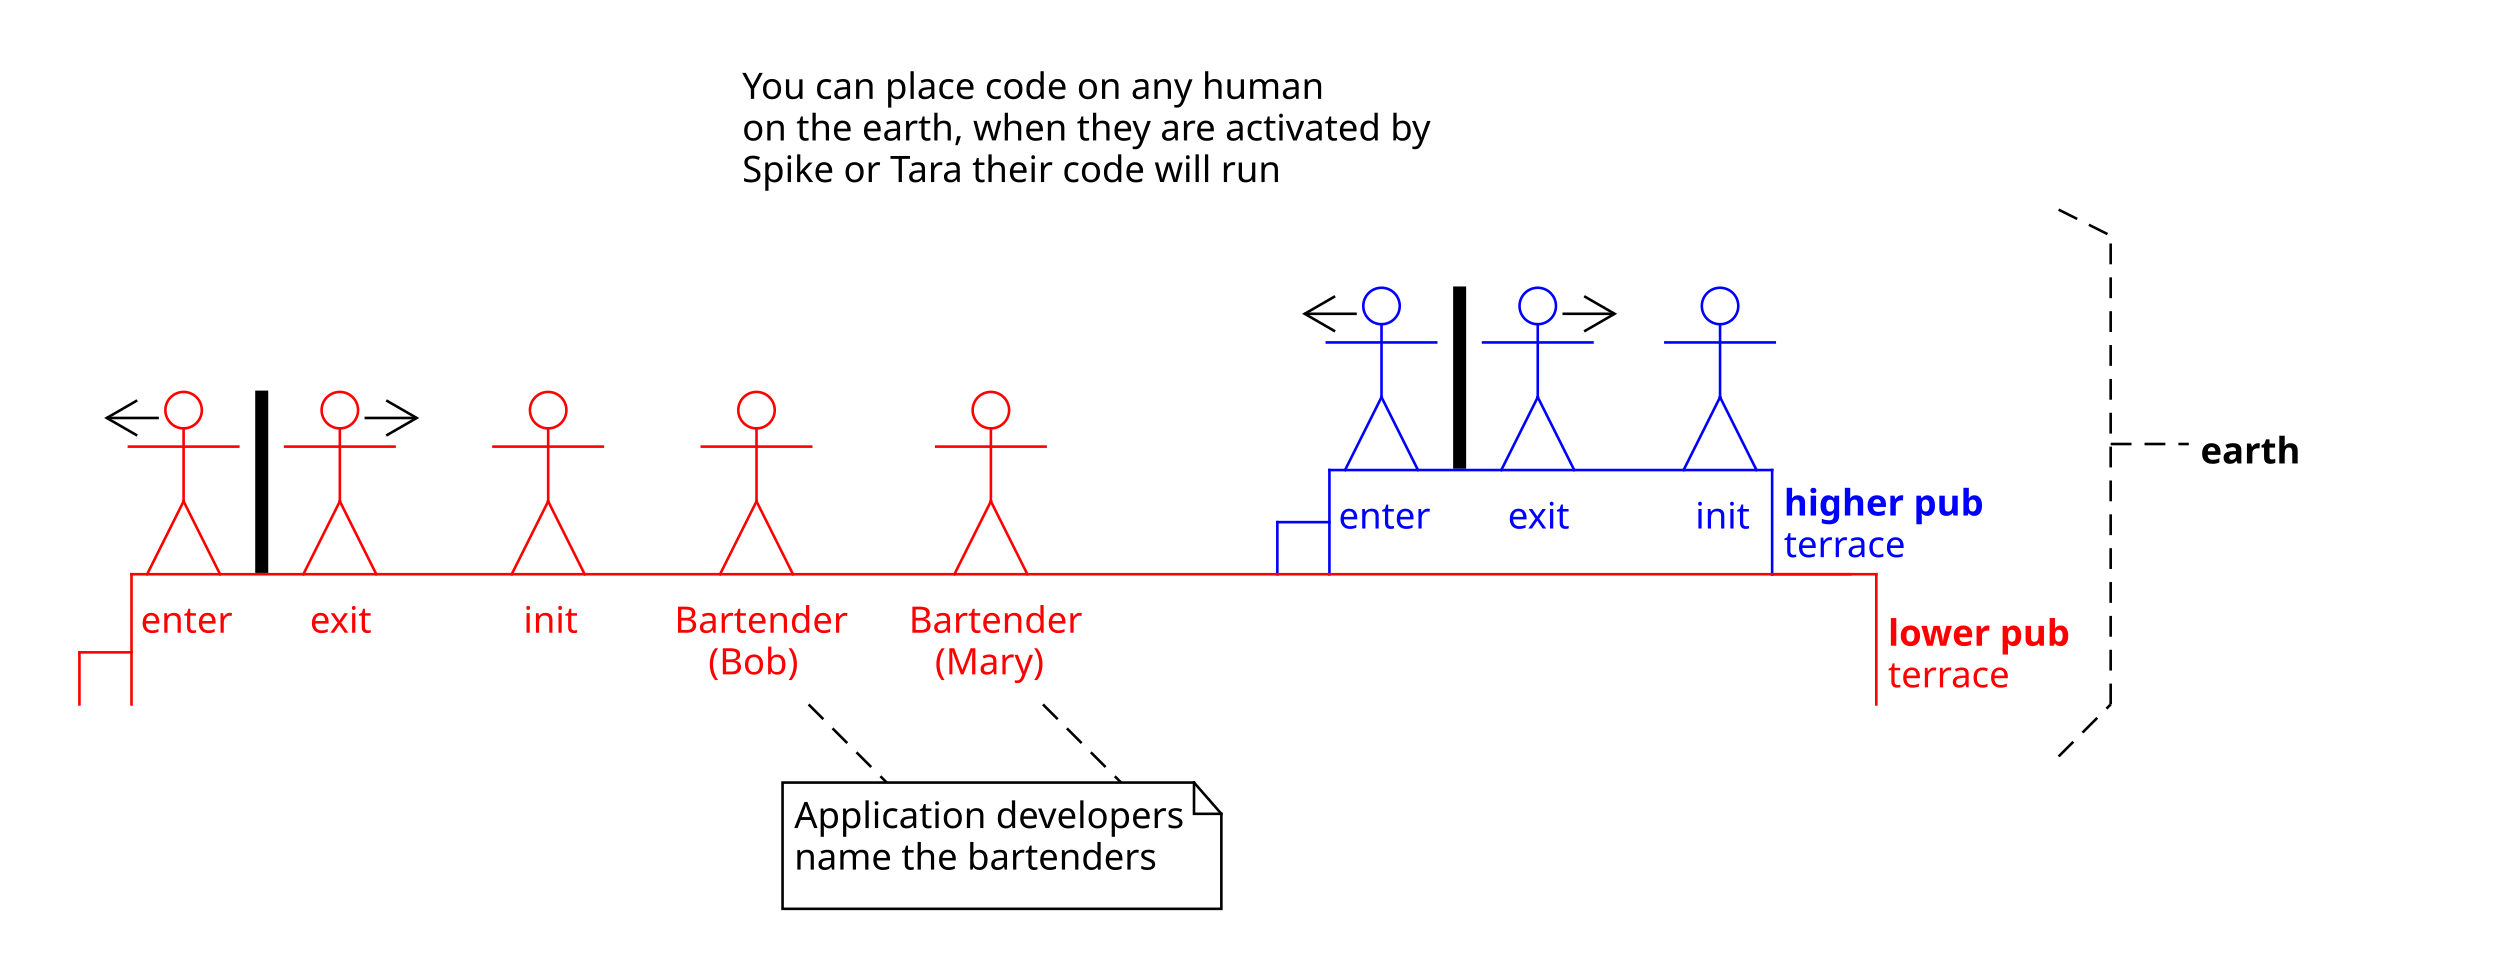
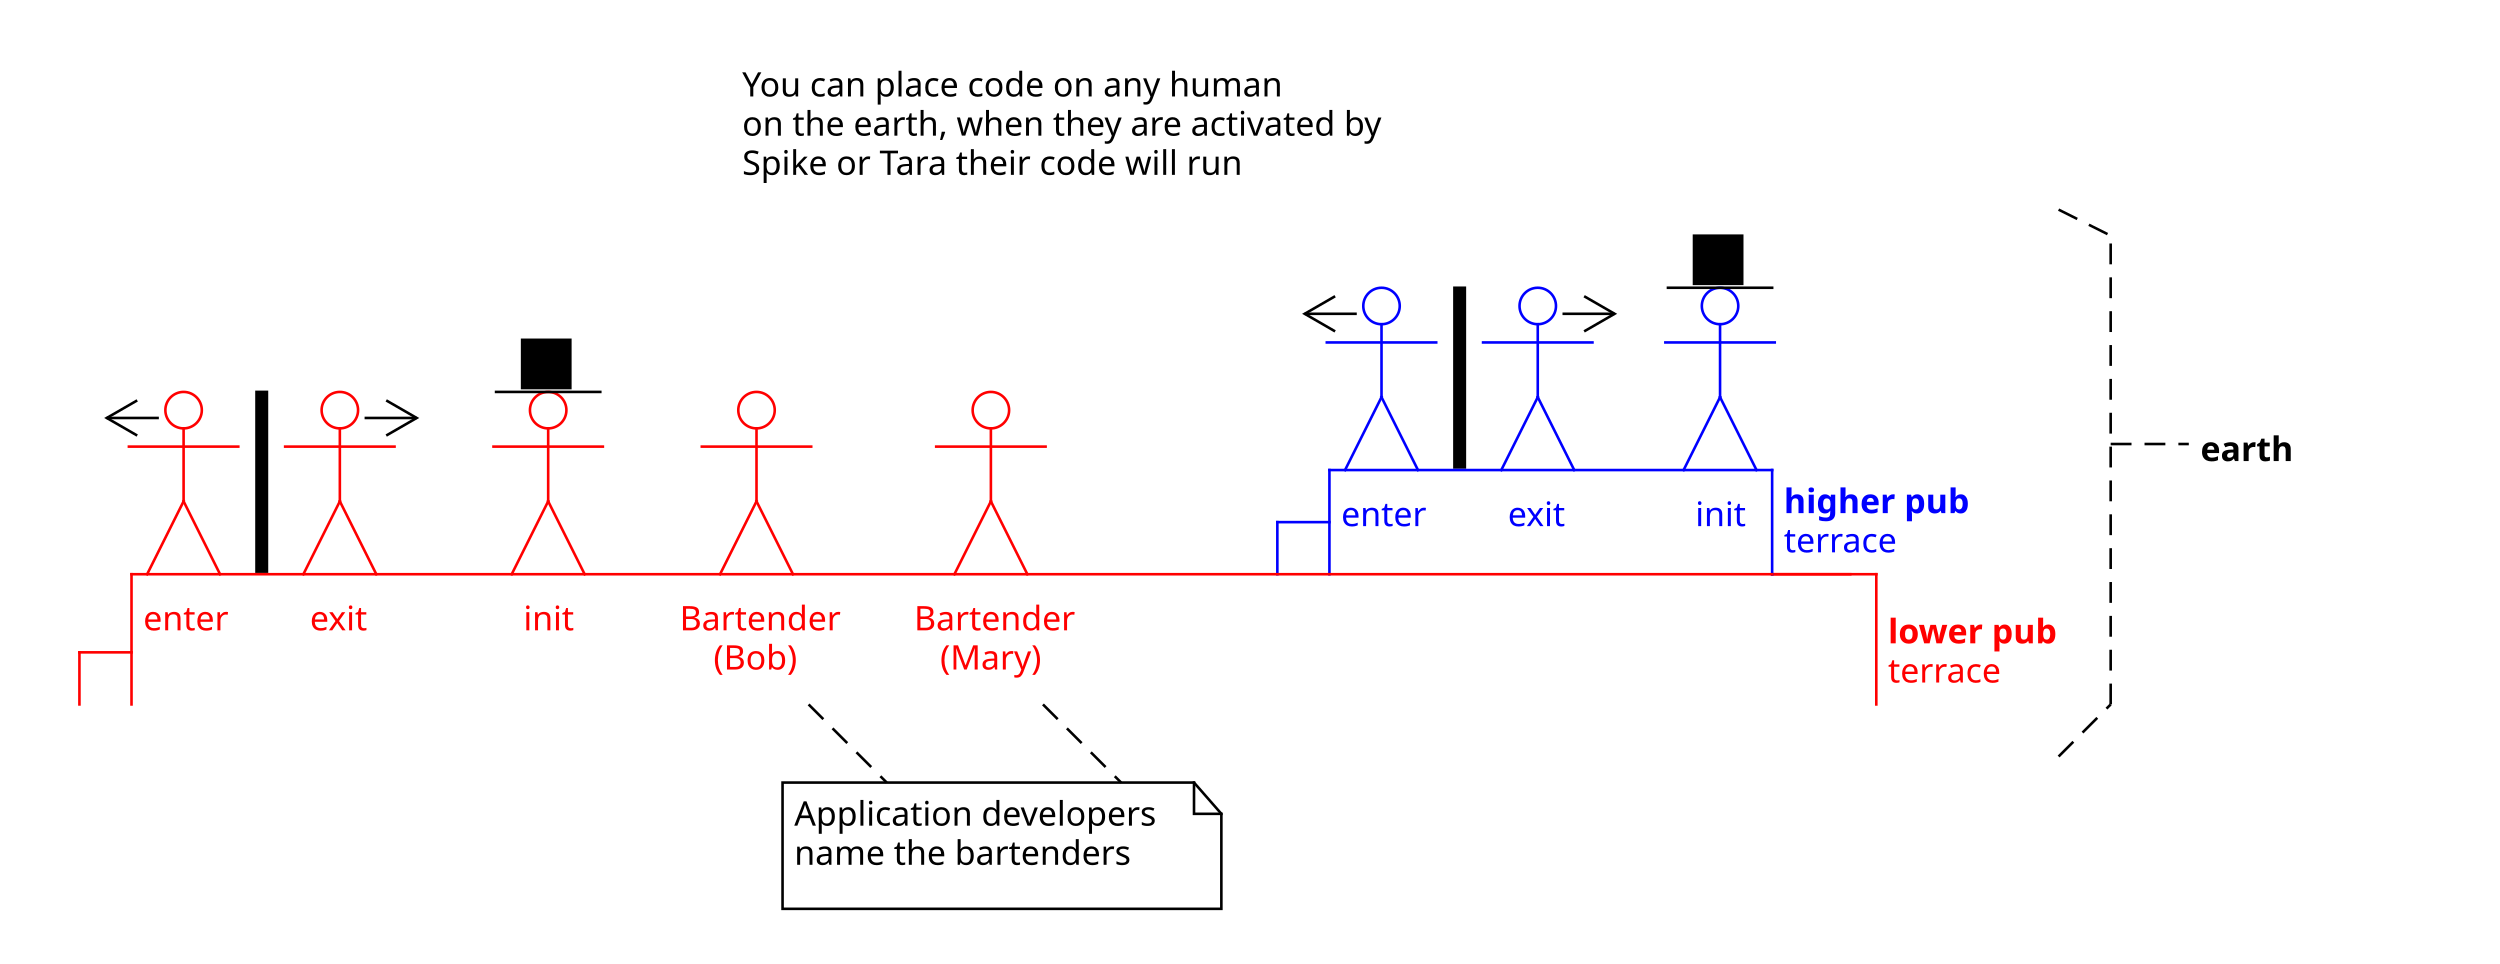
- <svg xmlns="http://www.w3.org/2000/svg" fill-opacity="1" color-rendering="auto" color-interpolation="auto" text-rendering="auto" stroke="black" stroke-linecap="square" width="960" stroke-miterlimit="10" shape-rendering="auto" stroke-opacity="1" fill="black" stroke-dasharray="none" font-weight="normal" stroke-width="1" viewBox="260 210 960 370" height="370" font-family="'Dialog'" font-style="normal" stroke-linejoin="miter" font-size="12px" stroke-dashoffset="0" image-rendering="auto">
+ <svg xmlns="http://www.w3.org/2000/svg" fill-opacity="1" color-rendering="auto" color-interpolation="auto" text-rendering="auto" stroke="black" stroke-linecap="square" width="960" stroke-miterlimit="10" shape-rendering="auto" stroke-opacity="1" fill="black" stroke-dasharray="none" font-weight="normal" stroke-width="1" viewBox="-20 170 960 370" height="370" font-family="'Dialog'" font-style="normal" stroke-linejoin="miter" font-size="12px" stroke-dashoffset="0" image-rendering="auto">
  <defs id="genericDefs" />
  <g>
    <defs id="defs1">
      <clipPath clipPathUnits="userSpaceOnUse" id="clipPath1">
        <path d="M0 0 L2147483647 0 L2147483647 2147483647 L0 2147483647 L0 0 Z" />
      </clipPath>
      <clipPath clipPathUnits="userSpaceOnUse" id="clipPath2">
+         <path d="M0 0 L0 20 L20 20 L20 0 Z" />
+       </clipPath>
+       <clipPath clipPathUnits="userSpaceOnUse" id="clipPath3">
        <path d="M0 0 L0 120 L80 120 L80 0 Z" />
      </clipPath>
-       <clipPath clipPathUnits="userSpaceOnUse" id="clipPath3">
+       <clipPath clipPathUnits="userSpaceOnUse" id="clipPath4">
        <path d="M0 0 L0 70 L300 70 L300 0 Z" />
      </clipPath>
-       <clipPath clipPathUnits="userSpaceOnUse" id="clipPath4">
+       <clipPath clipPathUnits="userSpaceOnUse" id="clipPath5">
        <path d="M0 0 L0 50 L170 50 L170 0 Z" />
      </clipPath>
-       <clipPath clipPathUnits="userSpaceOnUse" id="clipPath5">
+       <clipPath clipPathUnits="userSpaceOnUse" id="clipPath6">
        <path d="M0 0 L0 30 L100 30 L100 0 Z" />
      </clipPath>
-       <clipPath clipPathUnits="userSpaceOnUse" id="clipPath6">
+       <clipPath clipPathUnits="userSpaceOnUse" id="clipPath7">
        <path d="M0 0 L0 40 L150 40 L150 0 Z" />
      </clipPath>
-       <clipPath clipPathUnits="userSpaceOnUse" id="clipPath7">
+       <clipPath clipPathUnits="userSpaceOnUse" id="clipPath8">
        <path d="M0 0 L0 70 L20 70 L20 0 Z" />
      </clipPath>
-       <clipPath clipPathUnits="userSpaceOnUse" id="clipPath8">
+       <clipPath clipPathUnits="userSpaceOnUse" id="clipPath9">
        <path d="M0 0 L0 110 L60 110 L60 0 Z" />
      </clipPath>
-       <clipPath clipPathUnits="userSpaceOnUse" id="clipPath9">
+       <clipPath clipPathUnits="userSpaceOnUse" id="clipPath10">
        <path d="M0 0 L0 60 L60 60 L60 0 Z" />
      </clipPath>
-       <clipPath clipPathUnits="userSpaceOnUse" id="clipPath10">
+       <clipPath clipPathUnits="userSpaceOnUse" id="clipPath11">
        <path d="M0 0 L0 30 L60 30 L60 0 Z" />
      </clipPath>
-       <clipPath clipPathUnits="userSpaceOnUse" id="clipPath11">
+       <clipPath clipPathUnits="userSpaceOnUse" id="clipPath12">
        <path d="M0 0 L0 40 L50 40 L50 0 Z" />
      </clipPath>
-       <clipPath clipPathUnits="userSpaceOnUse" id="clipPath12">
+       <clipPath clipPathUnits="userSpaceOnUse" id="clipPath13">
        <path d="M0 0 L0 50 L50 50 L50 0 Z" />
      </clipPath>
-       <clipPath clipPathUnits="userSpaceOnUse" id="clipPath13">
+       <clipPath clipPathUnits="userSpaceOnUse" id="clipPath14">
        <path d="M0 0 L0 210 L30 210 L30 0 Z" />
      </clipPath>
-       <clipPath clipPathUnits="userSpaceOnUse" id="clipPath14">
+       <clipPath clipPathUnits="userSpaceOnUse" id="clipPath15">
        <path d="M0 0 L0 50 L30 50 L30 0 Z" />
      </clipPath>
-       <clipPath clipPathUnits="userSpaceOnUse" id="clipPath15">
+       <clipPath clipPathUnits="userSpaceOnUse" id="clipPath16">
        <path d="M0 0 L0 30 L50 30 L50 0 Z" />
      </clipPath>
-       <clipPath clipPathUnits="userSpaceOnUse" id="clipPath16">
+       <clipPath clipPathUnits="userSpaceOnUse" id="clipPath17">
        <path d="M0 0 L0 80 L30 80 L30 0 Z" />
      </clipPath>
-       <clipPath clipPathUnits="userSpaceOnUse" id="clipPath17">
+       <clipPath clipPathUnits="userSpaceOnUse" id="clipPath18">
        <path d="M0 0 L0 40 L70 40 L70 0 Z" />
      </clipPath>
-       <clipPath clipPathUnits="userSpaceOnUse" id="clipPath18">
+       <clipPath clipPathUnits="userSpaceOnUse" id="clipPath19">
        <path d="M0 0 L0 70 L30 70 L30 0 Z" />
      </clipPath>
-       <clipPath clipPathUnits="userSpaceOnUse" id="clipPath19">
+       <clipPath clipPathUnits="userSpaceOnUse" id="clipPath20">
        <path d="M0 0 L0 40 L200 40 L200 0 Z" />
      </clipPath>
-       <clipPath clipPathUnits="userSpaceOnUse" id="clipPath20">
+       <clipPath clipPathUnits="userSpaceOnUse" id="clipPath21">
        <path d="M0 0 L0 40 L660 40 L660 0 Z" />
      </clipPath>
+       <clipPath clipPathUnits="userSpaceOnUse" id="clipPath22">
+         <path d="M0 0 L0 30 L70 30 L70 0 Z" />
+       </clipPath>
    </defs>
-     <g fill="rgb(255,255,255)" fill-opacity="0" transform="translate(600,360)" stroke-opacity="0" stroke="rgb(255,255,255)">
-       <circle r="7" clip-path="url(#clipPath2)" cx="40.5" cy="7.5" stroke="none" />
-     </g>
-     <g fill="red" transform="translate(600,360)" stroke="red">
-       <circle fill="none" r="7" clip-path="url(#clipPath2)" cx="40.5" cy="7.5" />
-       <path fill="none" d="M19.5 21.5 L61.5 21.5" clip-path="url(#clipPath2)" />
-       <path fill="none" d="M40.5 14.5 L40.5 42.5" clip-path="url(#clipPath2)" />
-       <path fill="none" d="M40.5 42.5 L26.5 70.5" clip-path="url(#clipPath2)" />
-       <path fill="none" d="M40.5 42.5 L54.5 70.5" clip-path="url(#clipPath2)" />
-       <text x="9" font-size="14px" y="92.969" clip-path="url(#clipPath2)" font-family="sans-serif" stroke="none" xml:space="preserve">Bartender</text>
-       <text x="19" font-size="14px" y="108.938" clip-path="url(#clipPath2)" font-family="sans-serif" stroke="none" xml:space="preserve">(Mary)</text>
-     </g>
-     <g font-family="sans-serif" font-size="14px" transform="translate(540,230)">
-       <text x="5" xml:space="preserve" y="17.969" clip-path="url(#clipPath3)" stroke="none">You can place code on any human</text>
-       <text x="5" xml:space="preserve" y="33.938" clip-path="url(#clipPath3)" stroke="none">on the earth, when they are activated by</text>
-       <text x="5" xml:space="preserve" y="49.906" clip-path="url(#clipPath3)" stroke="none">Spike or Tara their code will run</text>
-     </g>
-     <g fill="rgb(255,255,255)" fill-opacity="0" transform="translate(560,510)" stroke-opacity="0" stroke="rgb(255,255,255)">
-       <path d="M0.5 0.5 L158.5 0.5 L169 12.5 L169 49 L0.5 49 Z" stroke="none" clip-path="url(#clipPath4)" />
-     </g>
-     <g transform="translate(560,510)">
-       <path fill="none" d="M0.5 0.5 L158.5 0.5 L169 12.5 L169 49 L0.5 49 Z" clip-path="url(#clipPath4)" />
-       <path fill="none" d="M158.5 0.5 L158.5 12.5 L169 12.5" clip-path="url(#clipPath4)" />
-       <text x="5" font-size="14px" y="17.969" clip-path="url(#clipPath4)" font-family="sans-serif" stroke="none" xml:space="preserve">Application developers</text>
-       <text x="5" font-size="14px" y="33.938" clip-path="url(#clipPath4)" font-family="sans-serif" stroke="none" xml:space="preserve">name the bartenders</text>
-     </g>
-     <g fill="rgb(255,255,255)" fill-opacity="0" transform="translate(510,360)" stroke-opacity="0" stroke="rgb(255,255,255)">
-       <circle r="7" clip-path="url(#clipPath2)" cx="40.5" cy="7.5" stroke="none" />
-     </g>
-     <g fill="red" transform="translate(510,360)" stroke="red">
-       <circle fill="none" r="7" clip-path="url(#clipPath2)" cx="40.5" cy="7.5" />
-       <path fill="none" d="M19.5 21.5 L61.5 21.5" clip-path="url(#clipPath2)" />
-       <path fill="none" d="M40.5 14.5 L40.5 42.5" clip-path="url(#clipPath2)" />
-       <path fill="none" d="M40.5 42.5 L26.5 70.5" clip-path="url(#clipPath2)" />
-       <path fill="none" d="M40.5 42.5 L54.5 70.5" clip-path="url(#clipPath2)" />
-       <text x="9" font-size="14px" y="92.969" clip-path="url(#clipPath2)" font-family="sans-serif" stroke="none" xml:space="preserve">Bartender</text>
-       <text x="22" font-size="14px" y="108.938" clip-path="url(#clipPath2)" font-family="sans-serif" stroke="none" xml:space="preserve">(Bob)</text>
-     </g>
-     <g font-size="14px" font-weight="bold" font-family="sans-serif" transform="translate(1100,370)">
-       <text x="5" xml:space="preserve" y="17.969" clip-path="url(#clipPath5)" stroke="none">earth</text>
-     </g>
-     <g fill="blue" font-size="14px" font-weight="bold" font-family="sans-serif" transform="translate(940,390)" stroke="blue">
-       <text x="5" xml:space="preserve" y="17.969" clip-path="url(#clipPath6)" stroke="none">higher pub</text>
-       <text x="5" xml:space="preserve" y="33.938" clip-path="url(#clipPath6)" font-weight="normal" stroke="none">terrace</text>
-     </g>
-     <g stroke-width="5" transform="translate(350,360)">
-       <path fill="none" d="M10.5 0.5 L10.5 69" clip-path="url(#clipPath7)" />
-     </g>
-     <g stroke-width="5" transform="translate(810,320)">
-       <path fill="none" d="M10.5 0.5 L10.5 69" clip-path="url(#clipPath7)" />
-     </g>
-     <g fill="red" font-size="14px" font-weight="bold" font-family="sans-serif" transform="translate(980,440)" stroke="red">
-       <text x="5" xml:space="preserve" y="17.969" clip-path="url(#clipPath6)" stroke="none">lower pub</text>
-       <text x="5" xml:space="preserve" y="33.938" clip-path="url(#clipPath6)" font-weight="normal" stroke="none">terrace</text>
-     </g>
-     <g fill="rgb(255,255,255)" fill-opacity="0" transform="translate(890,320)" stroke-opacity="0" stroke="rgb(255,255,255)">
-       <circle r="7" clip-path="url(#clipPath8)" cx="30.5" cy="7.5" stroke="none" />
-     </g>
-     <g fill="blue" transform="translate(890,320)" stroke="blue">
-       <circle fill="none" r="7" clip-path="url(#clipPath8)" cx="30.5" cy="7.5" />
-       <path fill="none" d="M9.5 21.5 L51.5 21.5" clip-path="url(#clipPath8)" />
-       <path fill="none" d="M30.5 14.5 L30.5 42.5" clip-path="url(#clipPath8)" />
-       <path fill="none" d="M30.5 42.5 L16.5 70.5" clip-path="url(#clipPath8)" />
-       <path fill="none" d="M30.5 42.5 L44.5 70.5" clip-path="url(#clipPath8)" />
-       <text x="21" font-size="14px" y="92.969" clip-path="url(#clipPath8)" font-family="sans-serif" stroke="none" xml:space="preserve">init</text>
-     </g>
-     <g fill="rgb(255,255,255)" fill-opacity="0" transform="translate(820,320)" stroke-opacity="0" stroke="rgb(255,255,255)">
-       <circle r="7" clip-path="url(#clipPath8)" cx="30.5" cy="7.5" stroke="none" />
-     </g>
-     <g fill="blue" transform="translate(820,320)" stroke="blue">
-       <circle fill="none" r="7" clip-path="url(#clipPath8)" cx="30.5" cy="7.5" />
-       <path fill="none" d="M9.5 21.5 L51.5 21.5" clip-path="url(#clipPath8)" />
-       <path fill="none" d="M30.5 14.5 L30.5 42.5" clip-path="url(#clipPath8)" />
-       <path fill="none" d="M30.5 42.5 L16.5 70.5" clip-path="url(#clipPath8)" />
-       <path fill="none" d="M30.5 42.5 L44.5 70.5" clip-path="url(#clipPath8)" />
-       <text x="19" font-size="14px" y="92.969" clip-path="url(#clipPath8)" font-family="sans-serif" stroke="none" xml:space="preserve">exit</text>
-     </g>
-     <g fill="rgb(255,255,255)" fill-opacity="0" transform="translate(760,320)" stroke-opacity="0" stroke="rgb(255,255,255)">
-       <circle r="7" clip-path="url(#clipPath8)" cx="30.5" cy="7.5" stroke="none" />
-     </g>
-     <g fill="blue" transform="translate(760,320)" stroke="blue">
-       <circle fill="none" r="7" clip-path="url(#clipPath8)" cx="30.5" cy="7.5" />
-       <path fill="none" d="M9.5 21.5 L51.5 21.5" clip-path="url(#clipPath8)" />
-       <path fill="none" d="M30.5 14.5 L30.5 42.5" clip-path="url(#clipPath8)" />
-       <path fill="none" d="M30.5 42.5 L16.5 70.5" clip-path="url(#clipPath8)" />
-       <path fill="none" d="M30.5 42.5 L44.5 70.5" clip-path="url(#clipPath8)" />
-       <text x="14" font-size="14px" y="92.969" clip-path="url(#clipPath8)" font-family="sans-serif" stroke="none" xml:space="preserve">enter</text>
-     </g>
-     <g fill="rgb(255,255,255)" fill-opacity="0" transform="translate(440,360)" stroke-opacity="0" stroke="rgb(255,255,255)">
-       <circle r="7" clip-path="url(#clipPath8)" cx="30.5" cy="7.5" stroke="none" />
-     </g>
-     <g fill="red" transform="translate(440,360)" stroke="red">
-       <circle fill="none" r="7" clip-path="url(#clipPath8)" cx="30.5" cy="7.5" />
-       <path fill="none" d="M9.5 21.5 L51.5 21.5" clip-path="url(#clipPath8)" />
-       <path fill="none" d="M30.5 14.5 L30.5 42.5" clip-path="url(#clipPath8)" />
-       <path fill="none" d="M30.5 42.5 L16.5 70.5" clip-path="url(#clipPath8)" />
-       <path fill="none" d="M30.5 42.5 L44.5 70.5" clip-path="url(#clipPath8)" />
-       <text x="21" font-size="14px" y="92.969" clip-path="url(#clipPath8)" font-family="sans-serif" stroke="none" xml:space="preserve">init</text>
-     </g>
-     <g fill="rgb(255,255,255)" fill-opacity="0" transform="translate(360,360)" stroke-opacity="0" stroke="rgb(255,255,255)">
-       <circle r="7" clip-path="url(#clipPath8)" cx="30.5" cy="7.5" stroke="none" />
-     </g>
-     <g fill="red" transform="translate(360,360)" stroke="red">
-       <circle fill="none" r="7" clip-path="url(#clipPath8)" cx="30.5" cy="7.5" />
-       <path fill="none" d="M9.5 21.5 L51.5 21.5" clip-path="url(#clipPath8)" />
-       <path fill="none" d="M30.5 14.5 L30.5 42.5" clip-path="url(#clipPath8)" />
-       <path fill="none" d="M30.5 42.5 L16.5 70.5" clip-path="url(#clipPath8)" />
-       <path fill="none" d="M30.5 42.5 L44.5 70.5" clip-path="url(#clipPath8)" />
-       <text x="19" font-size="14px" y="92.969" clip-path="url(#clipPath8)" font-family="sans-serif" stroke="none" xml:space="preserve">exit</text>
-     </g>
-     <g fill="rgb(255,255,255)" fill-opacity="0" transform="translate(300,360)" stroke-opacity="0" stroke="rgb(255,255,255)">
-       <circle r="7" clip-path="url(#clipPath8)" cx="30.5" cy="7.5" stroke="none" />
-     </g>
-     <g fill="red" transform="translate(300,360)" stroke="red">
-       <circle fill="none" r="7" clip-path="url(#clipPath8)" cx="30.5" cy="7.5" />
-       <path fill="none" d="M9.5 21.5 L51.5 21.5" clip-path="url(#clipPath8)" />
-       <path fill="none" d="M30.5 14.5 L30.5 42.5" clip-path="url(#clipPath8)" />
-       <path fill="none" d="M30.5 42.5 L16.5 70.5" clip-path="url(#clipPath8)" />
-       <path fill="none" d="M30.5 42.5 L44.5 70.5" clip-path="url(#clipPath8)" />
-       <text x="14" font-size="14px" y="92.969" clip-path="url(#clipPath8)" font-family="sans-serif" stroke="none" xml:space="preserve">enter</text>
-     </g>
-     <g stroke-dasharray="8,5" stroke-miterlimit="5" transform="translate(650,470)" stroke-linecap="butt">
-       <path fill="none" d="M10.5 10.5 L40.5 40.5" clip-path="url(#clipPath9)" />
-     </g>
-     <g stroke-dasharray="8,5" stroke-miterlimit="5" transform="translate(560,470)" stroke-linecap="butt">
-       <path fill="none" d="M10.5 10.5 L40.5 40.5" clip-path="url(#clipPath9)" />
-     </g>
-     <g stroke-dasharray="8,5" stroke-miterlimit="5" transform="translate(1060,370)" stroke-linecap="butt">
-       <path fill="none" d="M10.5 10.5 L40.5 10.5" clip-path="url(#clipPath10)" />
-     </g>
-     <g stroke-dasharray="8,5" stroke-miterlimit="5" transform="translate(1040,280)" stroke-linecap="butt">
-       <path fill="none" d="M10.5 10.5 L30.5 20.5" clip-path="url(#clipPath11)" />
-     </g>
-     <g stroke-dasharray="8,5" stroke-miterlimit="5" transform="translate(1040,470)" stroke-linecap="butt">
-       <path fill="none" d="M10.5 30.5 L30.5 10.5" clip-path="url(#clipPath12)" />
-     </g>
-     <g stroke-dasharray="8,5" stroke-miterlimit="5" transform="translate(1060,290)" stroke-linecap="butt">
-       <path fill="none" d="M10.5 190.5 L10.5 10.5" clip-path="url(#clipPath13)" />
-     </g>
-     <g fill="red" transform="translate(280,450)" stroke="red">
-       <path fill="none" d="M10.5 30.5 L10.5 10.5" clip-path="url(#clipPath14)" />
-     </g>
-     <g fill="red" transform="translate(280,450)" stroke="red">
-       <path fill="none" d="M10.5 10.5 L30.5 10.5" clip-path="url(#clipPath15)" />
-     </g>
-     <g fill="blue" transform="translate(740,400)" stroke="blue">
-       <path fill="none" d="M10.5 30.5 L10.5 10.5" clip-path="url(#clipPath14)" />
-     </g>
-     <g fill="blue" transform="translate(740,400)" stroke="blue">
-       <path fill="none" d="M10.5 10.5 L30.5 10.5" clip-path="url(#clipPath15)" />
-     </g>
-     <g transform="translate(850,320)">
-       <path fill="none" d="M10.5 10.5 L29.5 10.5" clip-path="url(#clipPath15)" />
-       <path fill="none" d="M18.742 17 L30 10.5 L18.742 4" clip-path="url(#clipPath15)" />
-     </g>
-     <g transform="translate(390,360)">
-       <path fill="none" d="M10.5 10.5 L29.5 10.5" clip-path="url(#clipPath15)" />
-       <path fill="none" d="M18.742 17 L30 10.5 L18.742 4" clip-path="url(#clipPath15)" />
-     </g>
-     <g transform="translate(750,320)">
-       <path fill="none" d="M30.5 10.5 L11.5 10.5" clip-path="url(#clipPath15)" />
-       <path fill="none" d="M22.258 4 L11 10.5 L22.258 17" clip-path="url(#clipPath15)" />
-     </g>
-     <g transform="translate(290,360)">
-       <path fill="none" d="M30.5 10.5 L11.5 10.5" clip-path="url(#clipPath15)" />
-       <path fill="none" d="M22.258 4 L11 10.5 L22.258 17" clip-path="url(#clipPath15)" />
-     </g>
-     <g fill="red" transform="translate(970,420)" stroke="red">
-       <path fill="none" d="M10.5 10.5 L10.5 60.5" clip-path="url(#clipPath16)" />
-     </g>
-     <g fill="red" transform="translate(930,410)" stroke="red">
-       <path fill="none" d="M50.5 20.5 L10.5 20.5" clip-path="url(#clipPath17)" />
-       <path fill="none" d="M10.5 20.5 L40.5 20.5" clip-path="url(#clipPath17)" />
-     </g>
-     <g fill="blue" transform="translate(930,380)" stroke="blue">
-       <path fill="none" d="M10.5 10.5 L10.5 50.5" clip-path="url(#clipPath18)" />
-     </g>
-     <g fill="blue" transform="translate(760,370)" stroke="blue">
-       <path fill="none" d="M10.5 20.5 L180.5 20.5" clip-path="url(#clipPath19)" />
-     </g>
-     <g fill="blue" transform="translate(760,380)" stroke="blue">
-       <path fill="none" d="M10.5 10.5 L10.5 50.5" clip-path="url(#clipPath18)" />
-     </g>
-     <g fill="red" transform="translate(300,410)" stroke="red">
-       <path fill="none" d="M10.5 20.5 L640.5 20.5" clip-path="url(#clipPath20)" />
-     </g>
-     <g fill="red" transform="translate(300,420)" stroke="red">
-       <path fill="none" d="M10.5 10.5 L10.5 60.5" clip-path="url(#clipPath16)" />
+     <g transform="translate(630,260)">
+       <rect x="0.5" width="18.5" height="18.5" y="0.5" clip-path="url(#clipPath2)" stroke="none" />
+       <rect fill="none" x="0.5" width="18.5" height="18.5" y="0.5" clip-path="url(#clipPath2)" />
+     </g>
+     <g transform="translate(180,300)">
+       <rect x="0.5" width="18.5" height="18.5" y="0.5" clip-path="url(#clipPath2)" stroke="none" />
+       <rect fill="none" x="0.5" width="18.5" height="18.5" y="0.5" clip-path="url(#clipPath2)" />
+     </g>
+     <g fill="rgb(255,255,255)" fill-opacity="0" transform="translate(320,320)" stroke-opacity="0" stroke="rgb(255,255,255)">
+       <circle r="7" clip-path="url(#clipPath3)" cx="40.5" cy="7.5" stroke="none" />
+     </g>
+     <g fill="red" transform="translate(320,320)" stroke="red">
+       <circle fill="none" r="7" clip-path="url(#clipPath3)" cx="40.5" cy="7.5" />
+       <path fill="none" d="M19.5 21.5 L61.5 21.5" clip-path="url(#clipPath3)" />
+       <path fill="none" d="M40.5 14.5 L40.5 42.5" clip-path="url(#clipPath3)" />
+       <path fill="none" d="M40.5 42.5 L26.5 70.5" clip-path="url(#clipPath3)" />
+       <path fill="none" d="M40.5 42.5 L54.5 70.5" clip-path="url(#clipPath3)" />
+       <text x="11" font-size="13px" y="92.047" clip-path="url(#clipPath3)" font-family="sans-serif" stroke="none" xml:space="preserve">Bartender</text>
+       <text x="21" font-size="13px" y="107.094" clip-path="url(#clipPath3)" font-family="sans-serif" stroke="none" xml:space="preserve">(Mary)</text>
+     </g>
+     <g font-family="sans-serif" font-size="13px" transform="translate(260,190)">
+       <text x="5" xml:space="preserve" y="17.047" clip-path="url(#clipPath4)" stroke="none">You can place code on any human</text>
+       <text x="5" xml:space="preserve" y="32.094" clip-path="url(#clipPath4)" stroke="none">on the earth, when they are activated by</text>
+       <text x="5" xml:space="preserve" y="47.141" clip-path="url(#clipPath4)" stroke="none">Spike or Tara their code will run</text>
+     </g>
+     <g fill="rgb(255,255,255)" fill-opacity="0" transform="translate(280,470)" stroke-opacity="0" stroke="rgb(255,255,255)">
+       <path d="M0.5 0.5 L158.5 0.5 L169 12.5 L169 49 L0.5 49 Z" stroke="none" clip-path="url(#clipPath5)" />
+     </g>
+     <g transform="translate(280,470)">
+       <path fill="none" d="M0.5 0.5 L158.5 0.5 L169 12.5 L169 49 L0.5 49 Z" clip-path="url(#clipPath5)" />
+       <path fill="none" d="M158.5 0.5 L158.5 12.5 L169 12.5" clip-path="url(#clipPath5)" />
+       <text x="5" font-size="13px" y="17.047" clip-path="url(#clipPath5)" font-family="sans-serif" stroke="none" xml:space="preserve">Application developers</text>
+       <text x="5" font-size="13px" y="32.094" clip-path="url(#clipPath5)" font-family="sans-serif" stroke="none" xml:space="preserve">name the bartenders</text>
+     </g>
+     <g fill="rgb(255,255,255)" fill-opacity="0" transform="translate(230,320)" stroke-opacity="0" stroke="rgb(255,255,255)">
+       <circle r="7" clip-path="url(#clipPath3)" cx="40.5" cy="7.5" stroke="none" />
+     </g>
+     <g fill="red" transform="translate(230,320)" stroke="red">
+       <circle fill="none" r="7" clip-path="url(#clipPath3)" cx="40.5" cy="7.5" />
+       <path fill="none" d="M19.5 21.5 L61.5 21.5" clip-path="url(#clipPath3)" />
+       <path fill="none" d="M40.5 14.5 L40.5 42.5" clip-path="url(#clipPath3)" />
+       <path fill="none" d="M40.5 42.5 L26.5 70.5" clip-path="url(#clipPath3)" />
+       <path fill="none" d="M40.5 42.5 L54.5 70.5" clip-path="url(#clipPath3)" />
+       <text x="11" font-size="13px" y="92.047" clip-path="url(#clipPath3)" font-family="sans-serif" stroke="none" xml:space="preserve">Bartender</text>
+       <text x="24" font-size="13px" y="107.094" clip-path="url(#clipPath3)" font-family="sans-serif" stroke="none" xml:space="preserve">(Bob)</text>
+     </g>
+     <g font-size="13px" font-weight="bold" font-family="sans-serif" transform="translate(820,330)">
+       <text x="5" xml:space="preserve" y="17.047" clip-path="url(#clipPath6)" stroke="none">earth</text>
+     </g>
+     <g fill="blue" font-size="13px" font-weight="bold" font-family="sans-serif" transform="translate(660,350)" stroke="blue">
+       <text x="5" xml:space="preserve" y="17.047" clip-path="url(#clipPath7)" stroke="none">higher pub</text>
+       <text x="5" xml:space="preserve" y="32.094" clip-path="url(#clipPath7)" font-weight="normal" stroke="none">terrace</text>
+     </g>
+     <g stroke-width="5" transform="translate(70,320)">
+       <path fill="none" d="M10.5 0.5 L10.5 69" clip-path="url(#clipPath8)" />
+     </g>
+     <g stroke-width="5" transform="translate(530,280)">
+       <path fill="none" d="M10.5 0.5 L10.5 69" clip-path="url(#clipPath8)" />
+     </g>
+     <g fill="red" font-size="13px" font-weight="bold" font-family="sans-serif" transform="translate(700,400)" stroke="red">
+       <text x="5" xml:space="preserve" y="17.047" clip-path="url(#clipPath7)" stroke="none">lower pub</text>
+       <text x="5" xml:space="preserve" y="32.094" clip-path="url(#clipPath7)" font-weight="normal" stroke="none">terrace</text>
+     </g>
+     <g fill="rgb(255,255,255)" fill-opacity="0" transform="translate(610,280)" stroke-opacity="0" stroke="rgb(255,255,255)">
+       <circle r="7" clip-path="url(#clipPath9)" cx="30.5" cy="7.5" stroke="none" />
+     </g>
+     <g fill="blue" transform="translate(610,280)" stroke="blue">
+       <circle fill="none" r="7" clip-path="url(#clipPath9)" cx="30.5" cy="7.5" />
+       <path fill="none" d="M9.5 21.5 L51.5 21.5" clip-path="url(#clipPath9)" />
+       <path fill="none" d="M30.5 14.5 L30.5 42.5" clip-path="url(#clipPath9)" />
+       <path fill="none" d="M30.5 42.5 L16.5 70.5" clip-path="url(#clipPath9)" />
+       <path fill="none" d="M30.5 42.5 L44.5 70.5" clip-path="url(#clipPath9)" />
+       <text x="21" font-size="13px" y="92.047" clip-path="url(#clipPath9)" font-family="sans-serif" stroke="none" xml:space="preserve">init</text>
+     </g>
+     <g fill="rgb(255,255,255)" fill-opacity="0" transform="translate(540,280)" stroke-opacity="0" stroke="rgb(255,255,255)">
+       <circle r="7" clip-path="url(#clipPath9)" cx="30.5" cy="7.5" stroke="none" />
+     </g>
+     <g fill="blue" transform="translate(540,280)" stroke="blue">
+       <circle fill="none" r="7" clip-path="url(#clipPath9)" cx="30.5" cy="7.5" />
+       <path fill="none" d="M9.5 21.5 L51.5 21.5" clip-path="url(#clipPath9)" />
+       <path fill="none" d="M30.5 14.5 L30.5 42.5" clip-path="url(#clipPath9)" />
+       <path fill="none" d="M30.5 42.5 L16.5 70.5" clip-path="url(#clipPath9)" />
+       <path fill="none" d="M30.5 42.5 L44.5 70.5" clip-path="url(#clipPath9)" />
+       <text x="19" font-size="13px" y="92.047" clip-path="url(#clipPath9)" font-family="sans-serif" stroke="none" xml:space="preserve">exit</text>
+     </g>
+     <g fill="rgb(255,255,255)" fill-opacity="0" transform="translate(480,280)" stroke-opacity="0" stroke="rgb(255,255,255)">
+       <circle r="7" clip-path="url(#clipPath9)" cx="30.5" cy="7.5" stroke="none" />
+     </g>
+     <g fill="blue" transform="translate(480,280)" stroke="blue">
+       <circle fill="none" r="7" clip-path="url(#clipPath9)" cx="30.5" cy="7.5" />
+       <path fill="none" d="M9.5 21.5 L51.5 21.5" clip-path="url(#clipPath9)" />
+       <path fill="none" d="M30.5 14.5 L30.5 42.5" clip-path="url(#clipPath9)" />
+       <path fill="none" d="M30.5 42.5 L16.5 70.5" clip-path="url(#clipPath9)" />
+       <path fill="none" d="M30.5 42.5 L44.5 70.5" clip-path="url(#clipPath9)" />
+       <text x="15" font-size="13px" y="92.047" clip-path="url(#clipPath9)" font-family="sans-serif" stroke="none" xml:space="preserve">enter</text>
+     </g>
+     <g fill="rgb(255,255,255)" fill-opacity="0" transform="translate(160,320)" stroke-opacity="0" stroke="rgb(255,255,255)">
+       <circle r="7" clip-path="url(#clipPath9)" cx="30.5" cy="7.5" stroke="none" />
+     </g>
+     <g fill="red" transform="translate(160,320)" stroke="red">
+       <circle fill="none" r="7" clip-path="url(#clipPath9)" cx="30.5" cy="7.5" />
+       <path fill="none" d="M9.5 21.5 L51.5 21.5" clip-path="url(#clipPath9)" />
+       <path fill="none" d="M30.5 14.5 L30.5 42.5" clip-path="url(#clipPath9)" />
+       <path fill="none" d="M30.5 42.5 L16.5 70.5" clip-path="url(#clipPath9)" />
+       <path fill="none" d="M30.5 42.5 L44.5 70.5" clip-path="url(#clipPath9)" />
+       <text x="21" font-size="13px" y="92.047" clip-path="url(#clipPath9)" font-family="sans-serif" stroke="none" xml:space="preserve">init</text>
+     </g>
+     <g fill="rgb(255,255,255)" fill-opacity="0" transform="translate(80,320)" stroke-opacity="0" stroke="rgb(255,255,255)">
+       <circle r="7" clip-path="url(#clipPath9)" cx="30.5" cy="7.5" stroke="none" />
+     </g>
+     <g fill="red" transform="translate(80,320)" stroke="red">
+       <circle fill="none" r="7" clip-path="url(#clipPath9)" cx="30.5" cy="7.5" />
+       <path fill="none" d="M9.5 21.5 L51.5 21.5" clip-path="url(#clipPath9)" />
+       <path fill="none" d="M30.5 14.5 L30.5 42.5" clip-path="url(#clipPath9)" />
+       <path fill="none" d="M30.5 42.5 L16.5 70.5" clip-path="url(#clipPath9)" />
+       <path fill="none" d="M30.5 42.5 L44.5 70.5" clip-path="url(#clipPath9)" />
+       <text x="19" font-size="13px" y="92.047" clip-path="url(#clipPath9)" font-family="sans-serif" stroke="none" xml:space="preserve">exit</text>
+     </g>
+     <g fill="rgb(255,255,255)" fill-opacity="0" transform="translate(20,320)" stroke-opacity="0" stroke="rgb(255,255,255)">
+       <circle r="7" clip-path="url(#clipPath9)" cx="30.5" cy="7.5" stroke="none" />
+     </g>
+     <g fill="red" transform="translate(20,320)" stroke="red">
+       <circle fill="none" r="7" clip-path="url(#clipPath9)" cx="30.5" cy="7.5" />
+       <path fill="none" d="M9.5 21.5 L51.5 21.5" clip-path="url(#clipPath9)" />
+       <path fill="none" d="M30.5 14.5 L30.5 42.5" clip-path="url(#clipPath9)" />
+       <path fill="none" d="M30.5 42.5 L16.5 70.5" clip-path="url(#clipPath9)" />
+       <path fill="none" d="M30.5 42.5 L44.5 70.5" clip-path="url(#clipPath9)" />
+       <text x="15" font-size="13px" y="92.047" clip-path="url(#clipPath9)" font-family="sans-serif" stroke="none" xml:space="preserve">enter</text>
+     </g>
+     <g stroke-dasharray="8,5" stroke-miterlimit="5" transform="translate(370,430)" stroke-linecap="butt">
+       <path fill="none" d="M10.5 10.5 L40.5 40.5" clip-path="url(#clipPath10)" />
+     </g>
+     <g stroke-dasharray="8,5" stroke-miterlimit="5" transform="translate(280,430)" stroke-linecap="butt">
+       <path fill="none" d="M10.5 10.5 L40.5 40.5" clip-path="url(#clipPath10)" />
+     </g>
+     <g stroke-dasharray="8,5" stroke-miterlimit="5" transform="translate(780,330)" stroke-linecap="butt">
+       <path fill="none" d="M10.5 10.5 L40.5 10.5" clip-path="url(#clipPath11)" />
+     </g>
+     <g stroke-dasharray="8,5" stroke-miterlimit="5" transform="translate(760,240)" stroke-linecap="butt">
+       <path fill="none" d="M10.5 10.5 L30.5 20.5" clip-path="url(#clipPath12)" />
+     </g>
+     <g stroke-dasharray="8,5" stroke-miterlimit="5" transform="translate(760,430)" stroke-linecap="butt">
+       <path fill="none" d="M10.5 30.5 L30.5 10.5" clip-path="url(#clipPath13)" />
+     </g>
+     <g stroke-dasharray="8,5" stroke-miterlimit="5" transform="translate(780,250)" stroke-linecap="butt">
+       <path fill="none" d="M10.5 190.5 L10.5 10.5" clip-path="url(#clipPath14)" />
+     </g>
+     <g fill="red" transform="translate(0,410)" stroke="red">
+       <path fill="none" d="M10.5 30.5 L10.5 10.5" clip-path="url(#clipPath15)" />
+     </g>
+     <g fill="red" transform="translate(0,410)" stroke="red">
+       <path fill="none" d="M10.5 10.5 L30.5 10.5" clip-path="url(#clipPath16)" />
+     </g>
+     <g fill="blue" transform="translate(460,360)" stroke="blue">
+       <path fill="none" d="M10.5 30.5 L10.5 10.5" clip-path="url(#clipPath15)" />
+     </g>
+     <g fill="blue" transform="translate(460,360)" stroke="blue">
+       <path fill="none" d="M10.5 10.5 L30.5 10.5" clip-path="url(#clipPath16)" />
+     </g>
+     <g transform="translate(570,280)">
+       <path fill="none" d="M10.5 10.5 L29.5 10.5" clip-path="url(#clipPath16)" />
+       <path fill="none" d="M18.742 17 L30 10.5 L18.742 4" clip-path="url(#clipPath16)" />
+     </g>
+     <g transform="translate(110,320)">
+       <path fill="none" d="M10.5 10.5 L29.5 10.5" clip-path="url(#clipPath16)" />
+       <path fill="none" d="M18.742 17 L30 10.5 L18.742 4" clip-path="url(#clipPath16)" />
+     </g>
+     <g transform="translate(470,280)">
+       <path fill="none" d="M30.5 10.5 L11.5 10.5" clip-path="url(#clipPath16)" />
+       <path fill="none" d="M22.258 4 L11 10.5 L22.258 17" clip-path="url(#clipPath16)" />
+     </g>
+     <g transform="translate(10,320)">
+       <path fill="none" d="M30.5 10.5 L11.5 10.5" clip-path="url(#clipPath16)" />
+       <path fill="none" d="M22.258 4 L11 10.5 L22.258 17" clip-path="url(#clipPath16)" />
+     </g>
+     <g fill="red" transform="translate(690,380)" stroke="red">
+       <path fill="none" d="M10.5 10.5 L10.5 60.5" clip-path="url(#clipPath17)" />
+     </g>
+     <g fill="red" transform="translate(650,370)" stroke="red">
+       <path fill="none" d="M50.5 20.5 L10.5 20.5" clip-path="url(#clipPath18)" />
+       <path fill="none" d="M10.5 20.5 L40.5 20.5" clip-path="url(#clipPath18)" />
+     </g>
+     <g fill="blue" transform="translate(650,340)" stroke="blue">
+       <path fill="none" d="M10.5 10.5 L10.5 50.5" clip-path="url(#clipPath19)" />
+     </g>
+     <g fill="blue" transform="translate(480,330)" stroke="blue">
+       <path fill="none" d="M10.5 20.5 L180.5 20.5" clip-path="url(#clipPath20)" />
+     </g>
+     <g fill="blue" transform="translate(480,340)" stroke="blue">
+       <path fill="none" d="M10.5 10.5 L10.5 50.5" clip-path="url(#clipPath19)" />
+     </g>
+     <g fill="red" transform="translate(20,370)" stroke="red">
+       <path fill="none" d="M10.5 20.5 L640.5 20.5" clip-path="url(#clipPath21)" />
+     </g>
+     <g fill="red" transform="translate(20,380)" stroke="red">
+       <path fill="none" d="M10.5 10.5 L10.5 60.5" clip-path="url(#clipPath17)" />
+     </g>
+     <g transform="translate(610,270)">
+       <path fill="none" d="M10.5 10.5 L50.5 10.5" clip-path="url(#clipPath22)" />
+     </g>
+     <g transform="translate(160,310)">
+       <path fill="none" d="M10.5 10.5 L50.5 10.5" clip-path="url(#clipPath22)" />
    </g>
  </g>
</svg>
